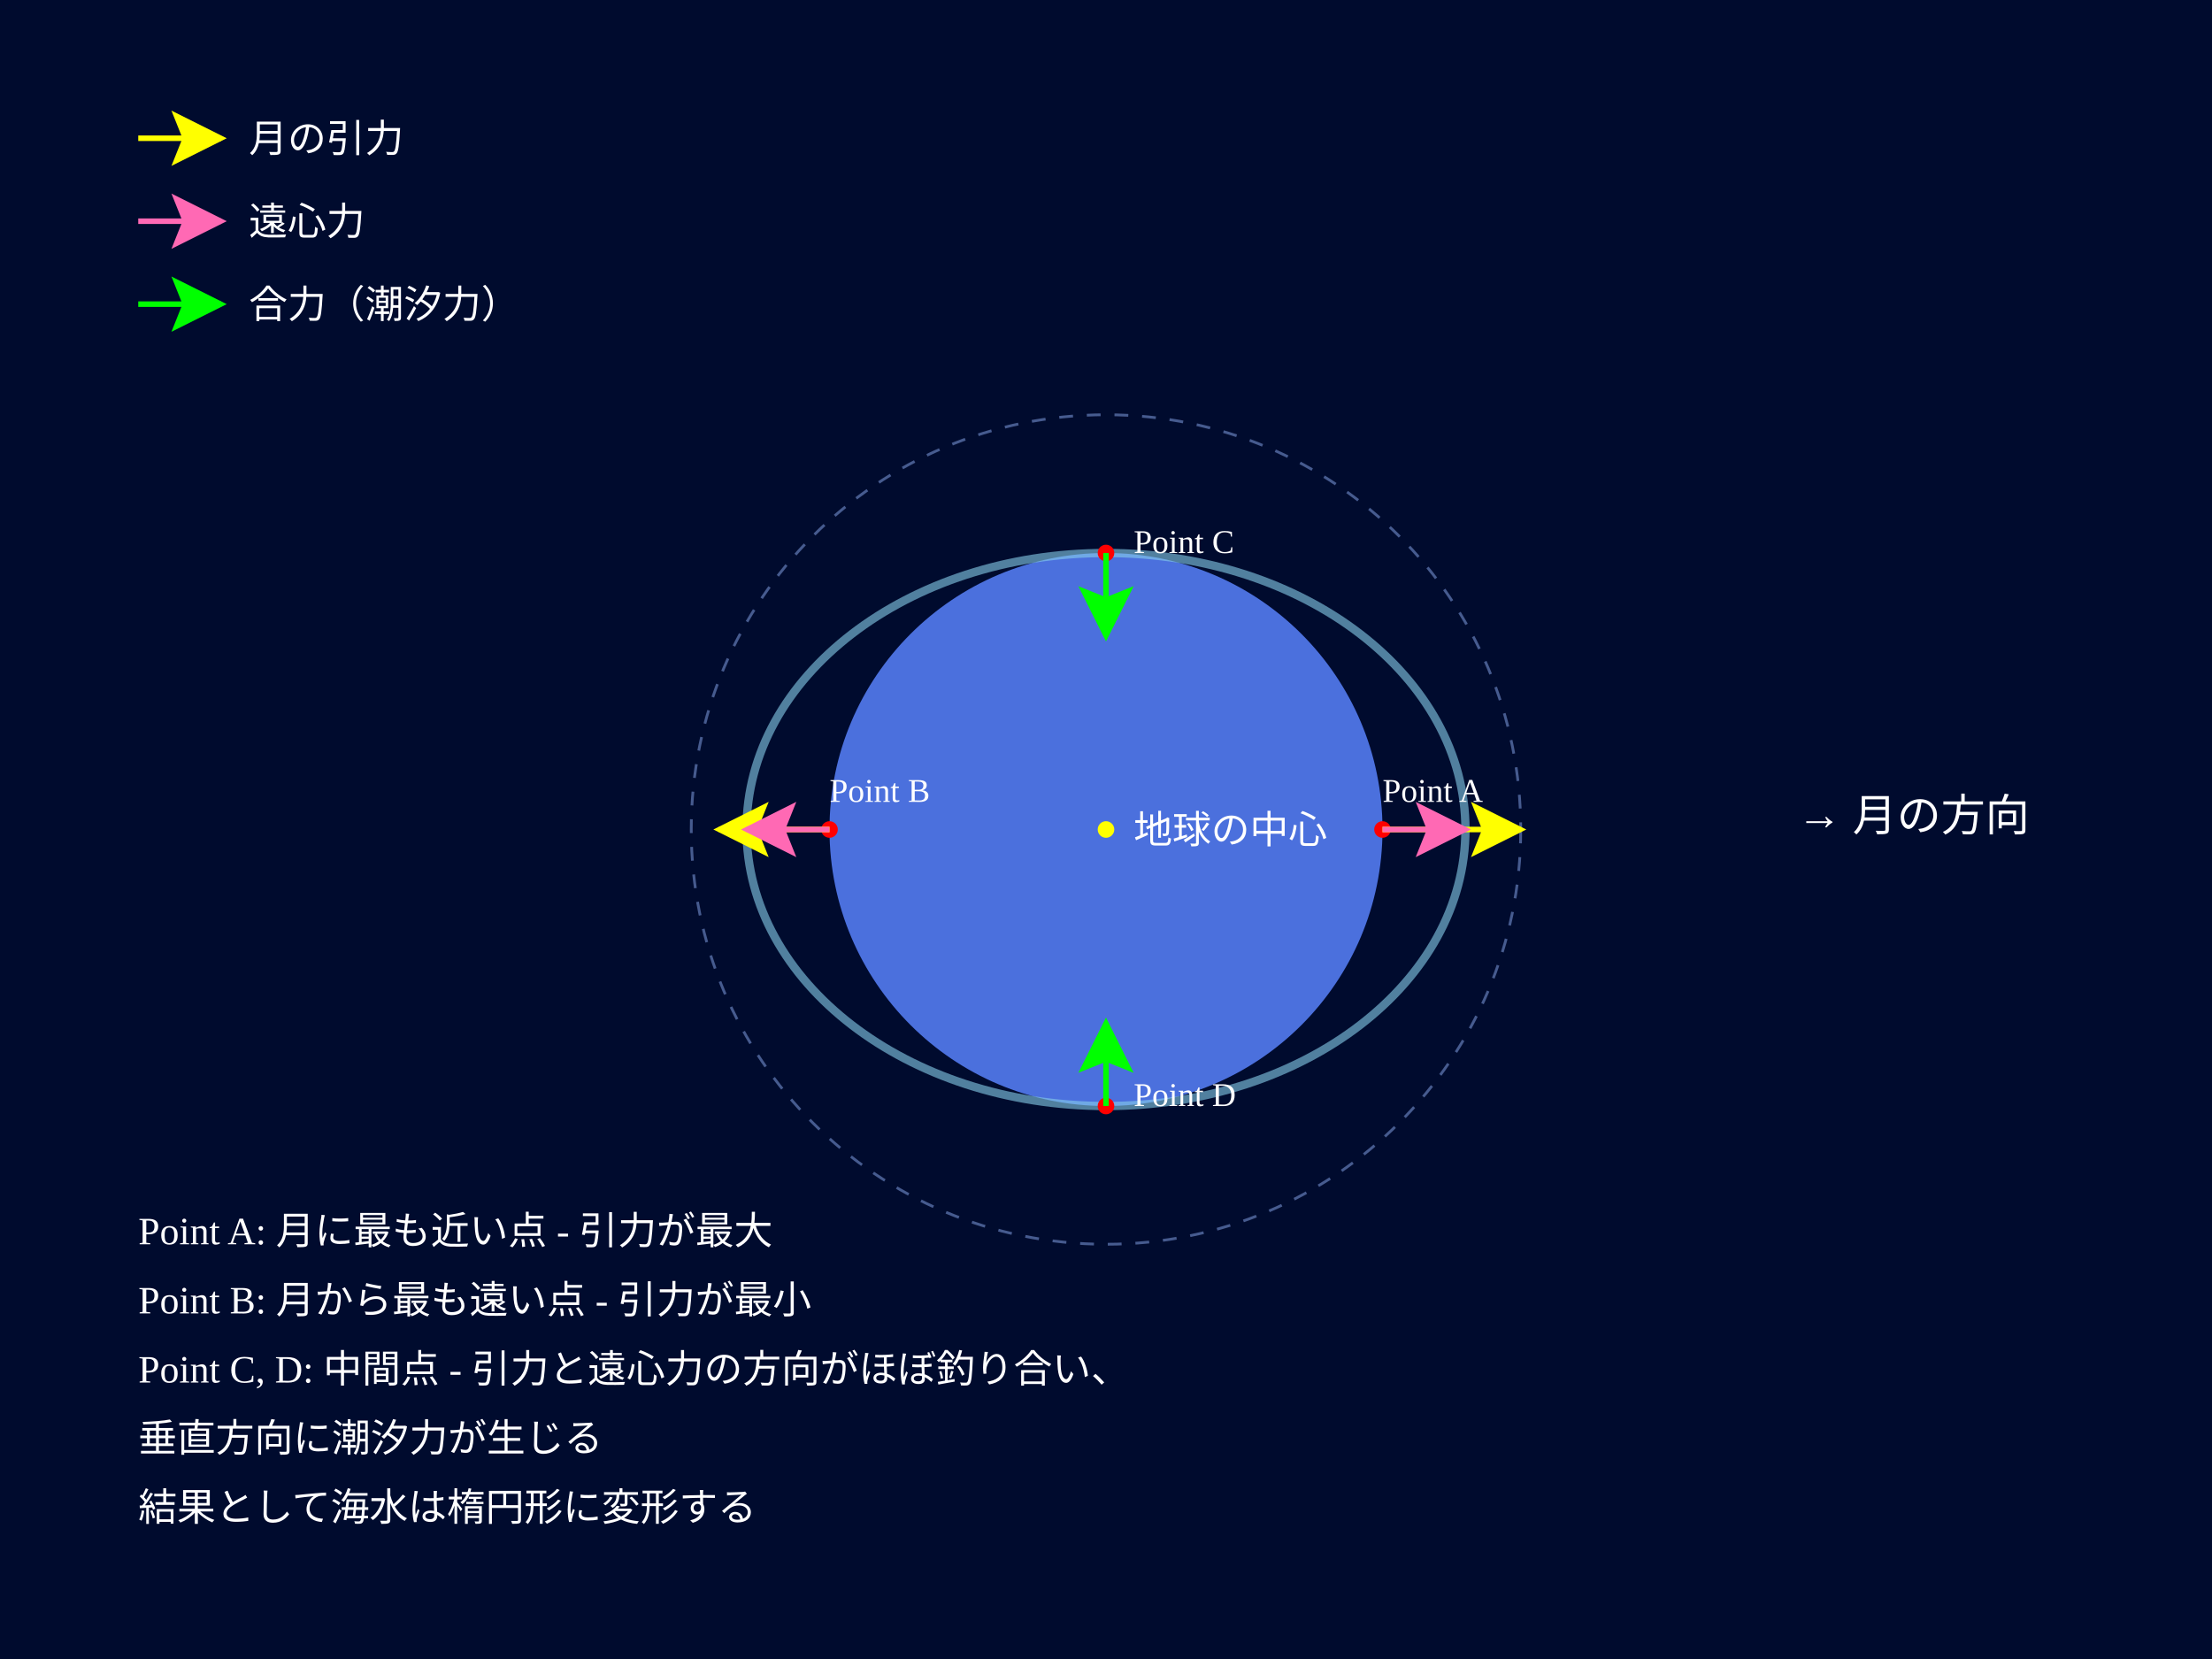
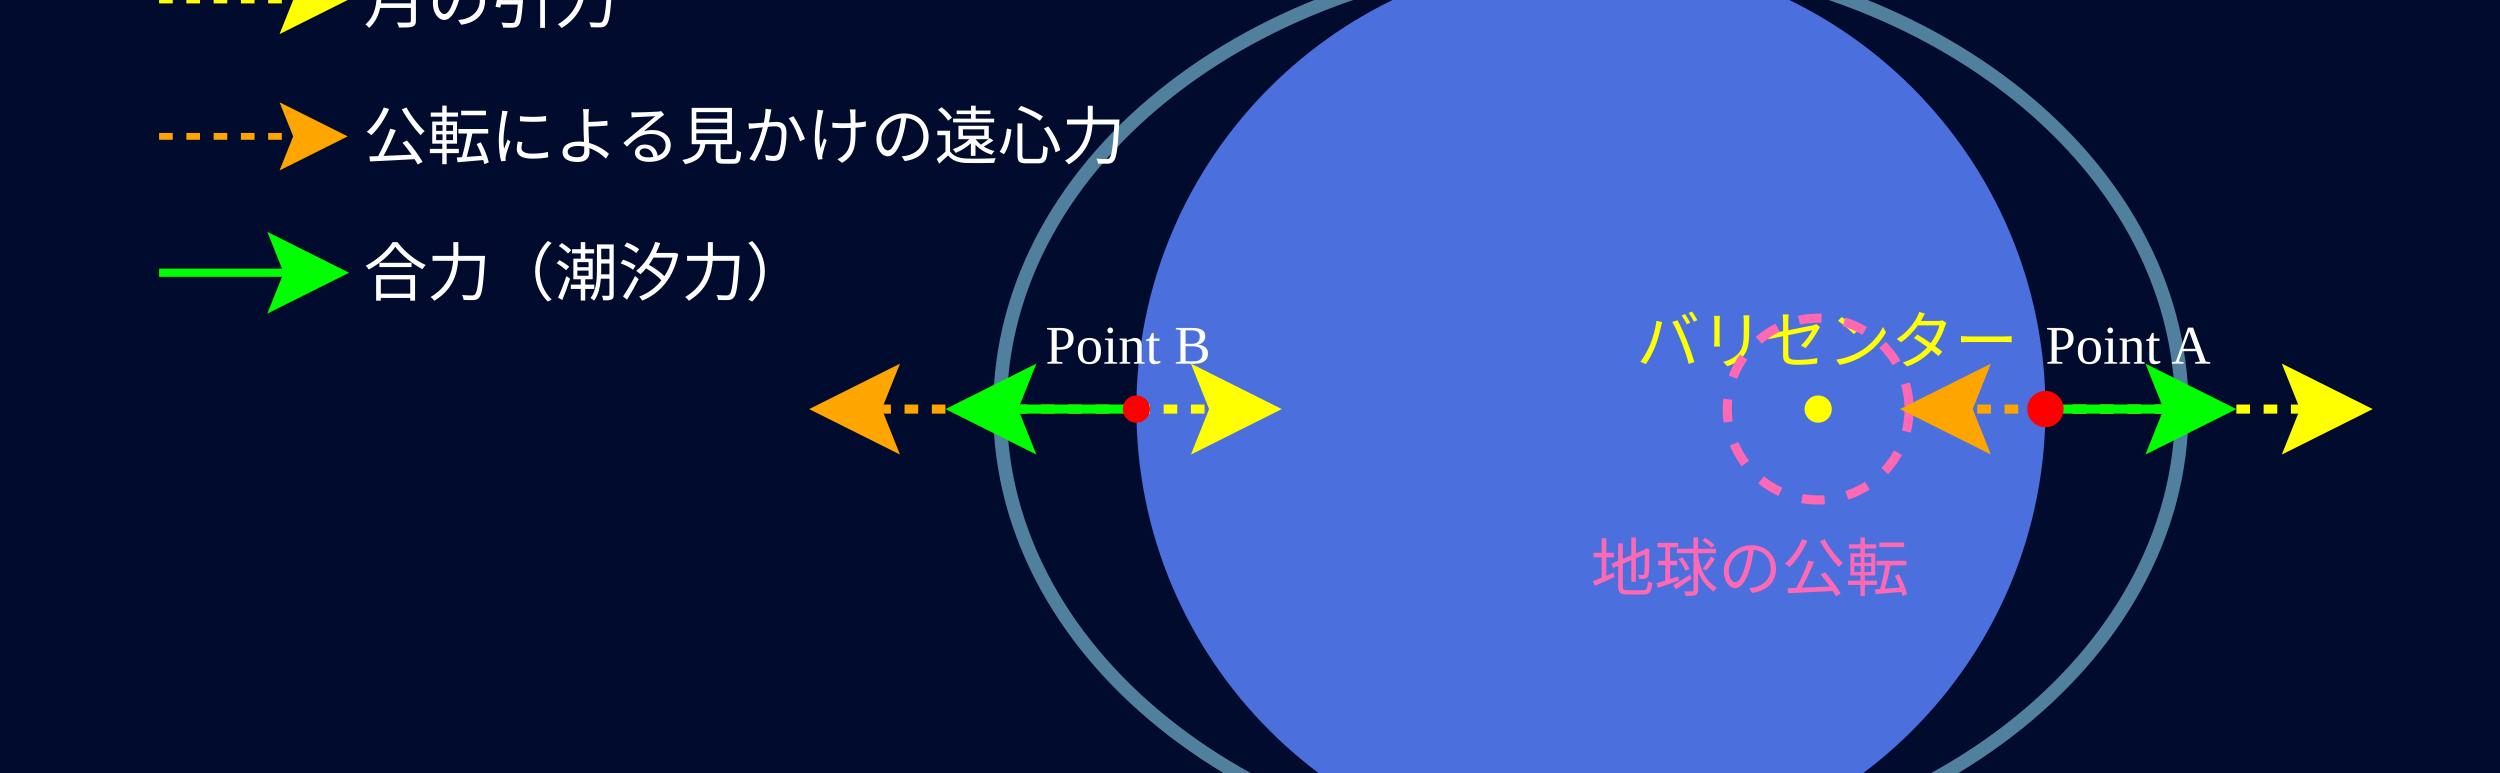
- <svg xmlns="http://www.w3.org/2000/svg" viewBox="0 0 800 600">
-   <rect width="800" height="600" fill="#000B2E" />
-   <text x="650" y="300" fill="white" font-size="16" text-anchor="start">→ 月の方向</text>
-   <g transform="translate(400,300)">
-     <circle r="150" fill="none" stroke="#465B8F" stroke-width="1" stroke-dasharray="5,5" />
+ <svg xmlns="http://www.w3.org/2000/svg" viewBox="0 50 550 170">
+   <rect width="840" height="300" fill="#000B2E" />
+   <g transform="translate(350,140)">
    <circle r="100" fill="#4B70DD" />
    <ellipse rx="130" ry="100" fill="none" stroke="#87CEEB" stroke-width="3" opacity="0.6" />
-     <circle r="3" fill="yellow" />
-     <text x="10" y="5" fill="white" font-size="14">地球の中心</text>
+     <text x="50" y="-100" fill="#87CEEB" font-size="14">海水面</text>
+     <circle cx="50" cy="0" r="3" fill="yellow" />
+     <text x="10" y="-10" fill="yellow" font-size="14">バリセンター</text>
+     <circle cx="50" cy="0" r="20" fill="none" stroke="#FF69B4" stroke-width="2" stroke-dasharray="5,5" />
+     <text x="0" y="40" fill="#FF69B4" font-size="14">地球の公転</text>
    <g transform="translate(100,0)">
-       <circle r="3" fill="red" />
+       <path d="M0,0 L70,0" stroke="yellow" stroke-width="2" marker-end="url(#moon-arrow)" stroke-dasharray="3,3" />
+       <path d="M0,0 L-30,0" stroke="#FFA500" stroke-width="2" marker-end="url(#centrifugal-force-arrow)" stroke-dasharray="3,3" />
+       <path d="M0,0 L40,0" stroke="lime" stroke-width="2" marker-end="url(#resultant-force-arrow)" />
      <text x="0" y="-10" fill="white" font-size="12">Point A</text>
-       <path d="M0,0 L50,0" stroke="yellow" stroke-width="2" marker-end="url(#moonGravityArrow)" />
-       <path d="M0,0 L30,0" stroke="#FF69B4" stroke-width="2" marker-end="url(#centrifugalArrow)" />
+       <circle r="4" fill="red" />
    </g>
    <g transform="translate(-100,0)">
+       <path d="M0,0 L30,0" stroke="yellow" stroke-width="2" marker-end="url(#moon-arrow)" stroke-dasharray="3,3" />
+       <path d="M0,0 L-70,0" stroke="#FFA500" stroke-width="2" marker-end="url(#centrifugal-force-arrow)" stroke-dasharray="3,3" />
+       <path d="M0,0 L-40,0" stroke="lime" stroke-width="2" marker-end="url(#resultant-force-arrow)" />
+       <text x="-20" y="-10" fill="white" font-size="12">Point B</text>
      <circle r="3" fill="red" />
-       <text x="0" y="-10" fill="white" font-size="12">Point B</text>
-       <path d="M0,0 L-40,0" stroke="yellow" stroke-width="2" marker-end="url(#moonGravityArrow)" />
-       <path d="M0,0 L-30,0" stroke="#FF69B4" stroke-width="2" marker-end="url(#centrifugalArrow)" />
-     </g>
-     <g transform="translate(0,-100)">
-       <circle r="3" fill="red" />
-       <text x="10" y="0" fill="white" font-size="12">Point C</text>
-       <path d="M0,0 L0,30" stroke="lime" stroke-width="2" marker-end="url(#resultantArrow)" />
-     </g>
-     <g transform="translate(0,100)">
-       <circle r="3" fill="red" />
-       <text x="10" y="0" fill="white" font-size="12">Point D</text>
-       <path d="M0,0 L0,-30" stroke="lime" stroke-width="2" marker-end="url(#resultantArrow)" />
    </g>
  </g>
  <defs>
-     <marker id="moonGravityArrow" markerWidth="10" markerHeight="10" refX="9" refY="5" orient="auto">
+     <marker id="moon-arrow" markerWidth="10" markerHeight="10" refX="9" refY="5" orient="auto">
      <path d="M0,0 L10,5 L0,10 L2,5 Z" fill="yellow" />
    </marker>
-     <marker id="centrifugalArrow" markerWidth="10" markerHeight="10" refX="9" refY="5" orient="auto">
-       <path d="M0,0 L10,5 L0,10 L2,5 Z" fill="#FF69B4" />
+     <marker id="centrifugal-force-arrow" markerWidth="10" markerHeight="10" refX="9" refY="5" orient="auto">
+       <path d="M0,0 L10,5 L0,10 L2,5 Z" fill="#FFA500" />
    </marker>
-     <marker id="resultantArrow" markerWidth="10" markerHeight="10" refX="9" refY="5" orient="auto">
+     <marker id="resultant-force-arrow" markerWidth="10" markerHeight="10" refX="9" refY="5" orient="auto">
      <path d="M0,0 L10,5 L0,10 L2,5 Z" fill="lime" />
    </marker>
  </defs>
  <g transform="translate(50,50)">
-     <path d="M0,0 L30,0" stroke="yellow" stroke-width="2" marker-end="url(#moonGravityArrow)" />
-     <text x="40" y="5" fill="white" font-size="14">月の引力</text>
-     <path d="M0,30 L30,30" stroke="#FF69B4" stroke-width="2" marker-end="url(#centrifugalArrow)" />
-     <text x="40" y="35" fill="white" font-size="14">遠心力</text>
-     <path d="M0,60 L30,60" stroke="lime" stroke-width="2" marker-end="url(#resultantArrow)" />
-     <text x="40" y="65" fill="white" font-size="14">合力（潮汐力）</text>
-   </g>
-   <g transform="translate(50,450)">
-     <text fill="white" font-size="14">
-       <tspan x="0" y="0">Point A: 月に最も近い点 - 引力が最大</tspan>
-       <tspan x="0" y="25">Point B: 月から最も遠い点 - 引力が最小</tspan>
-       <tspan x="0" y="50">Point C, D: 中間点 - 引力と遠心力の方向がほぼ釣り合い、</tspan>
-       <tspan x="0" y="75">            垂直方向に潮汐力が生じる</tspan>
-       <tspan x="0" y="100">結果として海水は楕円形に変形する</tspan>
-     </text>
+     <path d="M-15,0 L25,0" stroke="yellow" stroke-width="1.5" marker-end="url(#moon-arrow)" stroke-dasharray="3,3" />
+     <text x="30" y="5" fill="white" font-size="14">月の引力</text>
+     <path d="M-15,30 L25,30" stroke="#FFA500" stroke-width="1.5" marker-end="url(#centrifugal-force-arrow)" stroke-dasharray="3,3" />
+     <text x="30" y="35" fill="white" font-size="14">公転による見かけの遠心力</text>
+     <path d="M-15,60 L25,60" stroke="lime" stroke-width="1.8" marker-end="url(#resultant-force-arrow)" />
+     <text x="30" y="65" fill="white" font-size="14">合力（潮汐力）</text>
  </g>
</svg>
